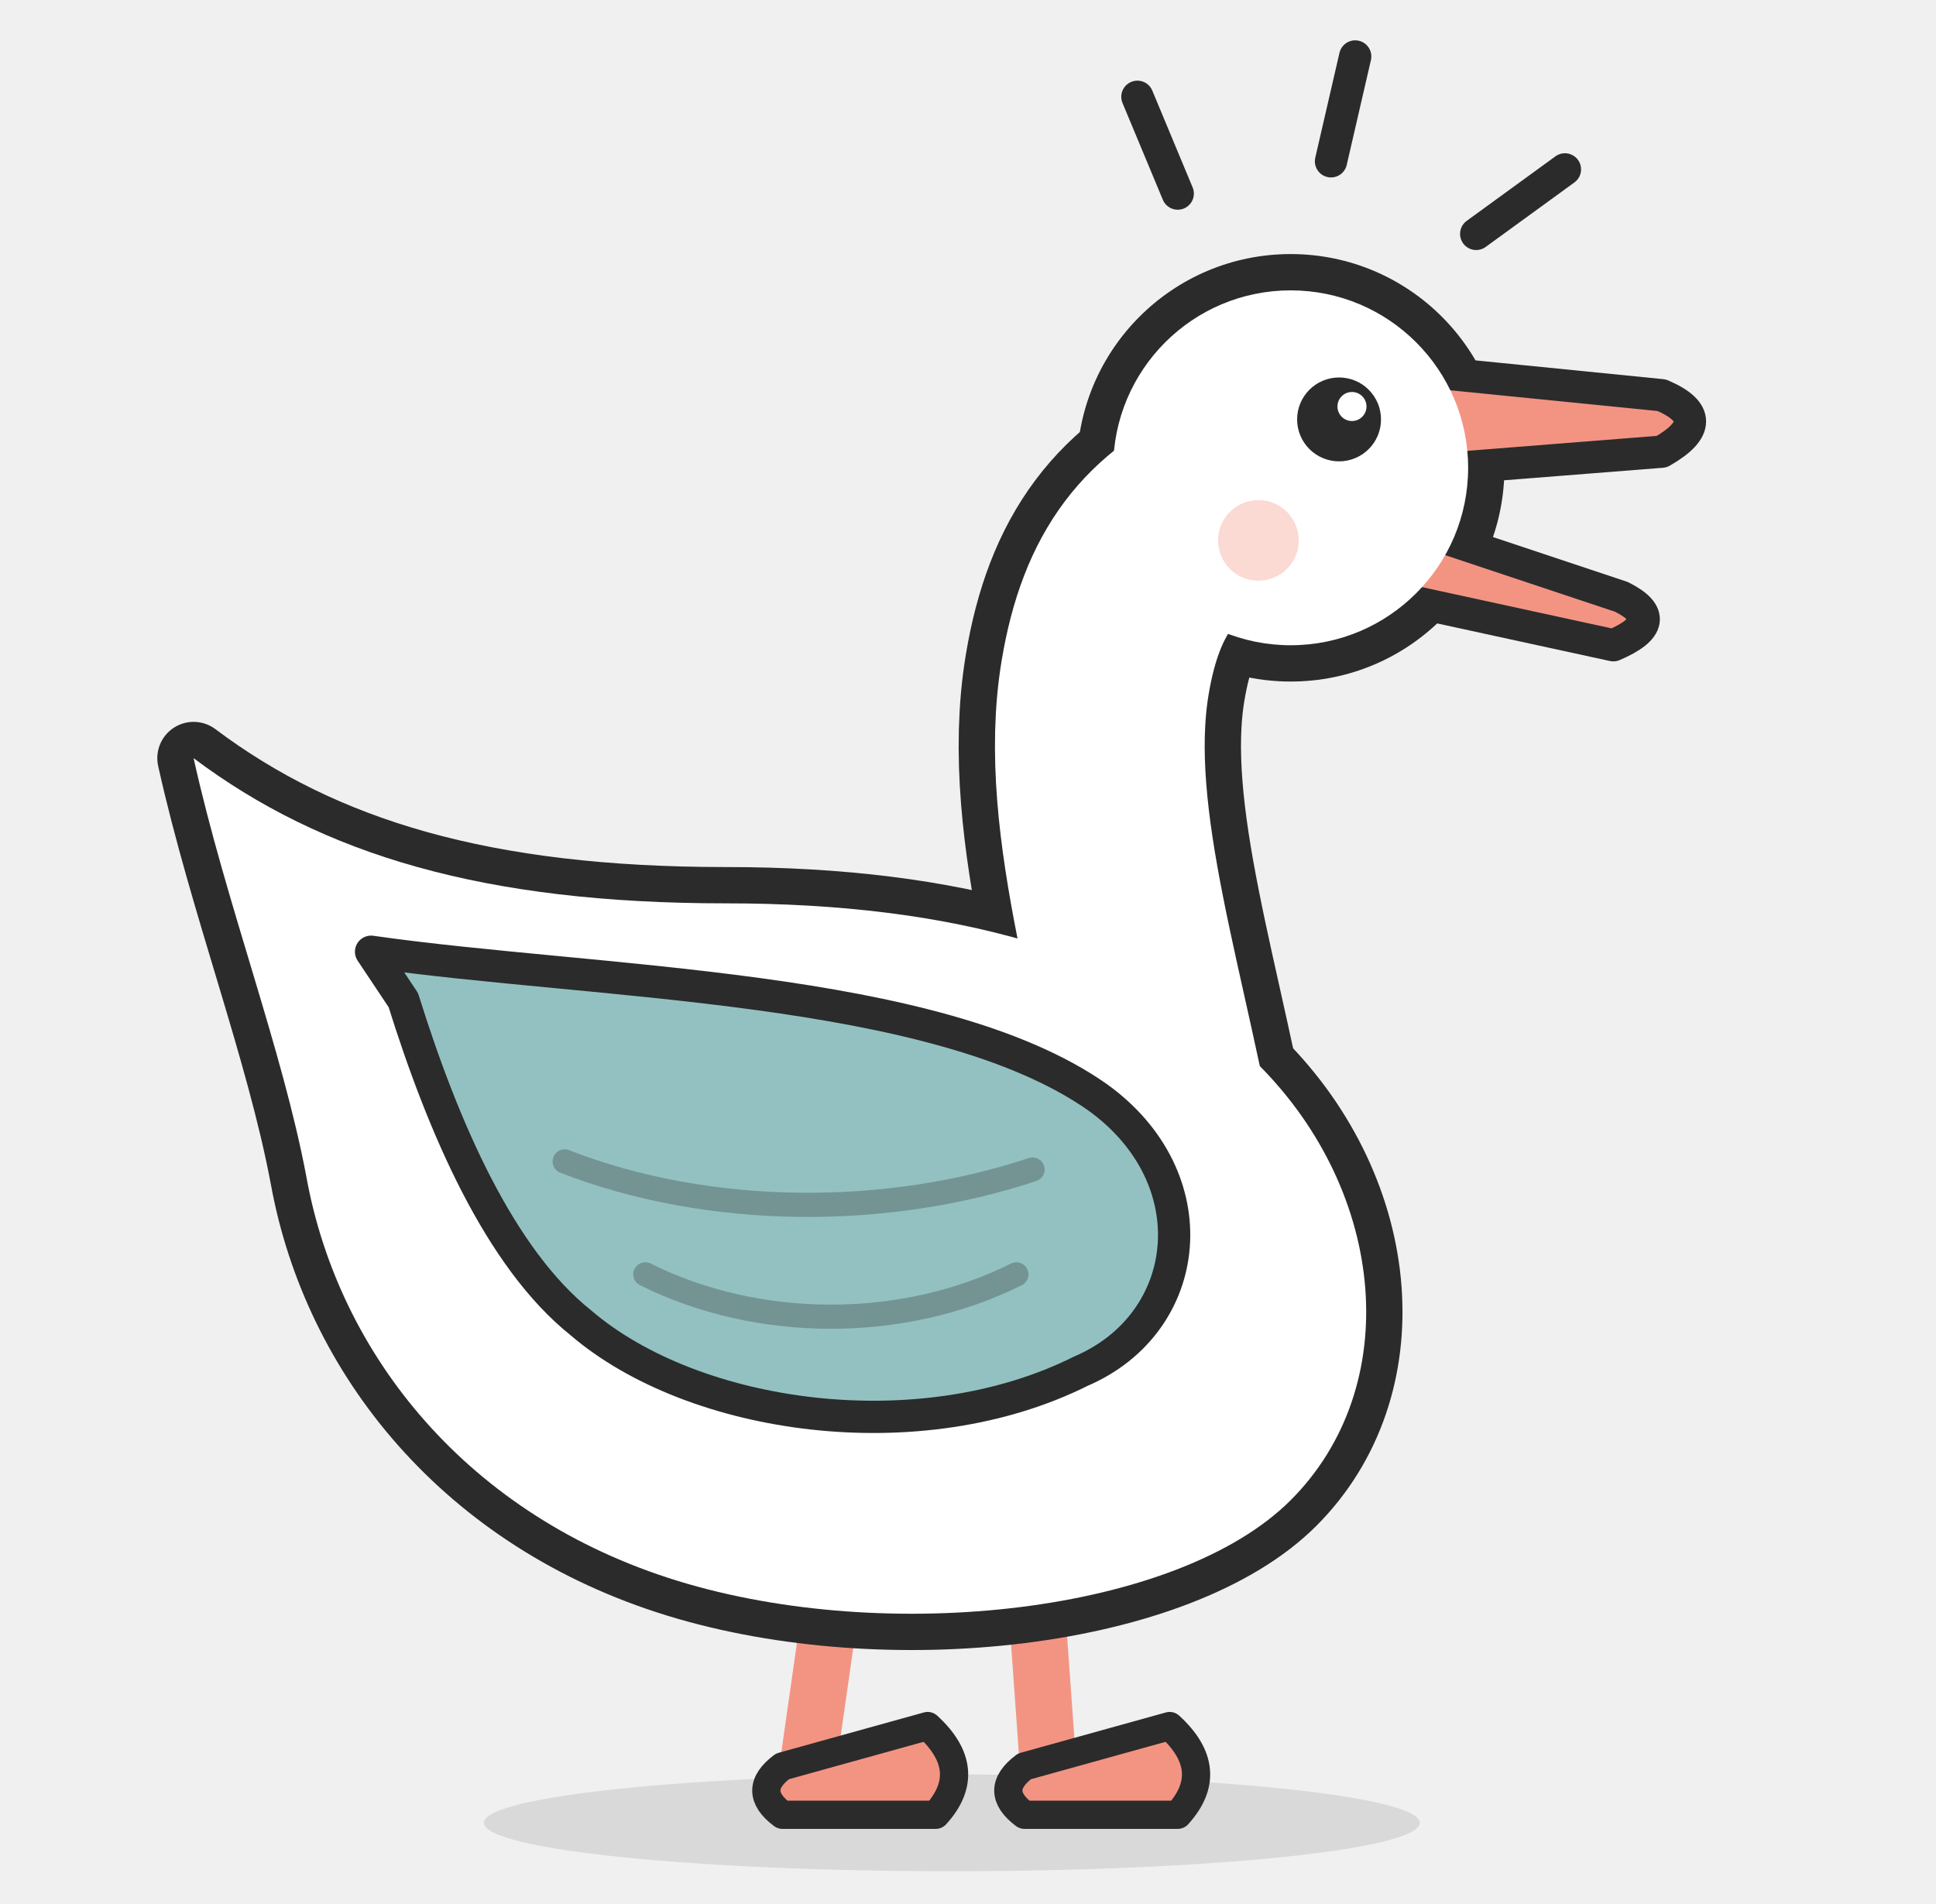
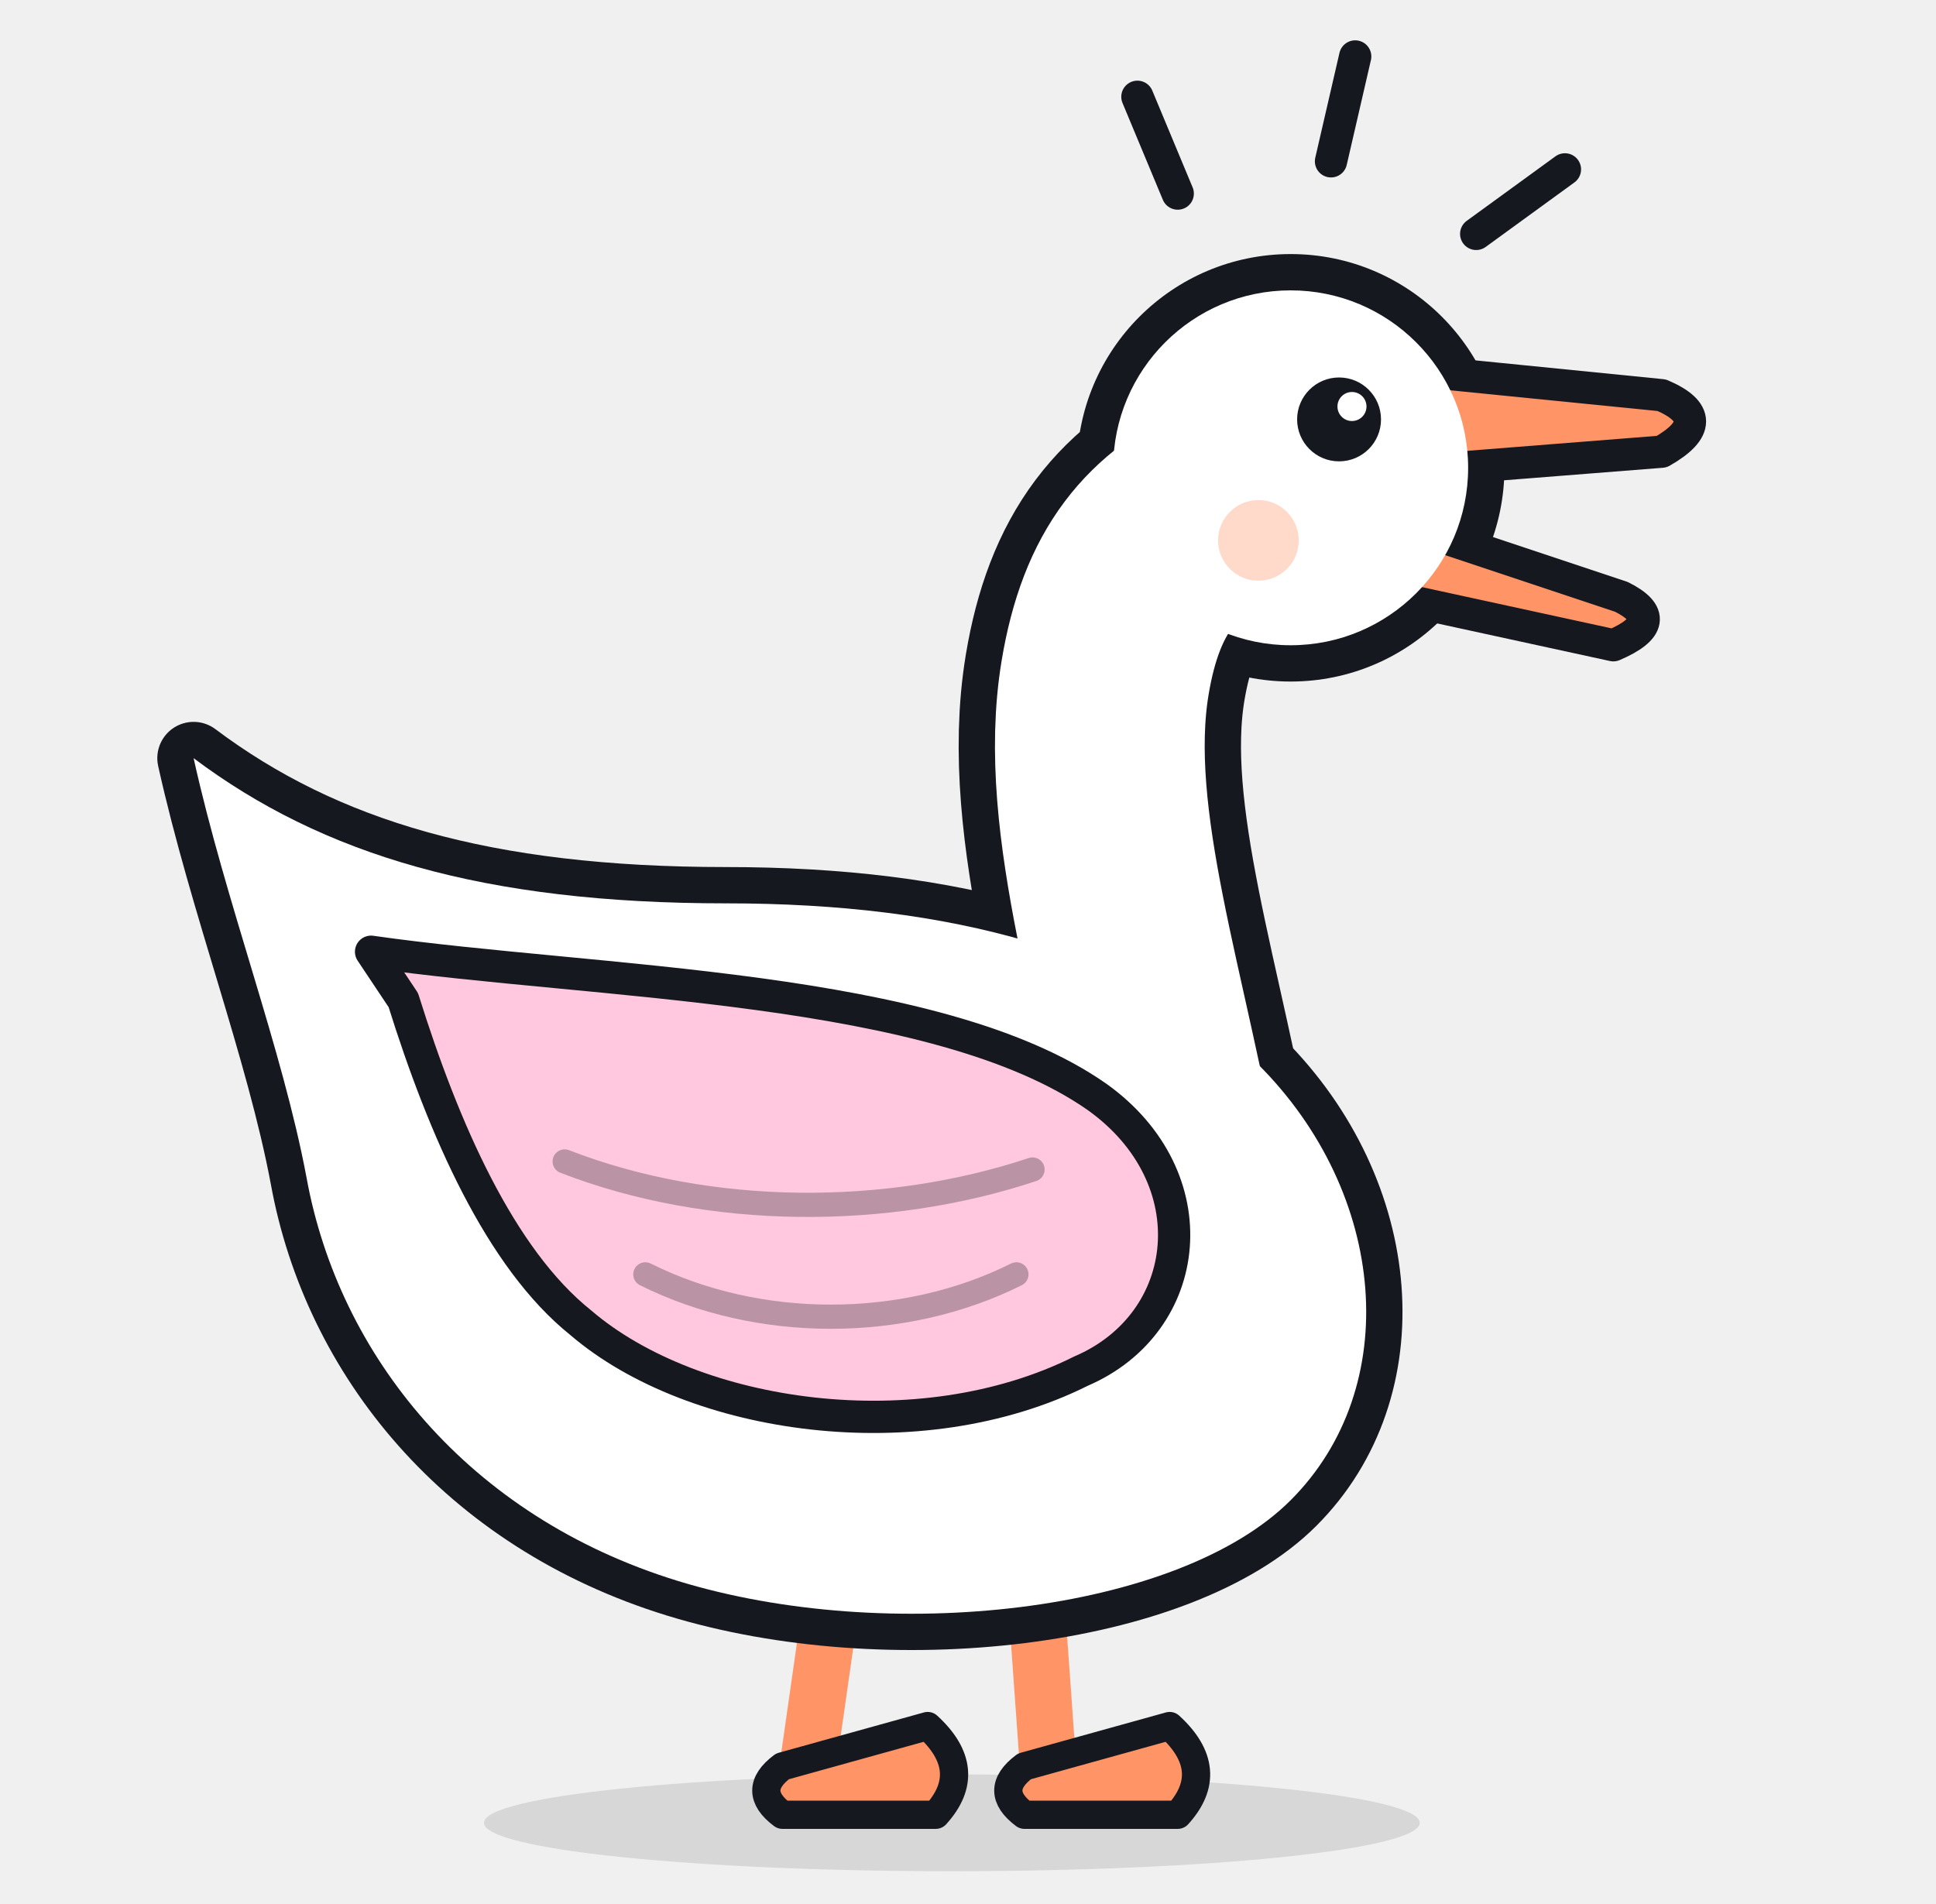
<svg xmlns="http://www.w3.org/2000/svg" width="480" height="472" class="gans" viewBox="0 -8 240 236" role="img" aria-label="Gans, alarm">
  <g>
-     <ellipse cx="118" cy="218" rx="58" ry="6" fill="#2b2b2b" opacity=".12" />
+     <ellipse cx="118" cy="218" rx="58" ry="6" fill="#16181f" opacity=".12" />
    <g class="gans-legs">
-       <path d="M104 184 L100 212" stroke="#f39483" stroke-width="7" stroke-linecap="round" />
-       <path d="M97 211 L115 206 Q121 211.5 116 217 L97 217 Q93 214 97 211 Z" fill="#f39483" stroke="#2b2b2b" stroke-width="3.5" stroke-linejoin="round" />
-       <path d="M128 184 L130 212" stroke="#f39483" stroke-width="7" stroke-linecap="round" />
-       <path d="M127 211 L145 206 Q151 211.5 146 217 L127 217 Q123 214 127 211 Z" fill="#f39483" stroke="#2b2b2b" stroke-width="3.5" stroke-linejoin="round" />
+       <path d="M104 184 L100 212" stroke="#ff9466" stroke-width="7" stroke-linecap="round" />
+       <path d="M97 211 L115 206 Q121 211.5 116 217 L97 217 Q93 214 97 211 Z" fill="#ff9466" stroke="#16181f" stroke-width="3.5" stroke-linejoin="round" />
+       <path d="M128 184 L130 212" stroke="#ff9466" stroke-width="7" stroke-linecap="round" />
+       <path d="M127 211 L145 206 Q151 211.5 146 217 L127 217 Q123 214 127 211 Z" fill="#ff9466" stroke="#16181f" stroke-width="3.5" stroke-linejoin="round" />
    </g>
    <g class="gans-body">
-       <path d="M24 86 C40 98 60 104 90 104 C118 104 140 110 156 124 C172 140 174 164 160 178 C146 192 110 196 84 188 C58 180 42 160 38 138 C35 122 28 104 24 86 Z" fill="#2b2b2b" stroke="#2b2b2b" stroke-width="9" stroke-linejoin="round" />
-       <path d="M146 140 C142 116 134 94 137 76 C139 64 144 58 153 54" fill="none" stroke="#2b2b2b" stroke-width="35" stroke-linecap="round" />
+       <path d="M24 86 C40 98 60 104 90 104 C118 104 140 110 156 124 C172 140 174 164 160 178 C146 192 110 196 84 188 C58 180 42 160 38 138 C35 122 28 104 24 86 Z" fill="#16181f" stroke="#16181f" stroke-width="9" stroke-linejoin="round" />
+       <path d="M146 140 C142 116 134 94 137 76 C139 64 144 58 153 54" fill="none" stroke="#16181f" stroke-width="35" stroke-linecap="round" />
      <g class="gans-head">
-         <circle cx="160" cy="50" r="26.5" fill="#2b2b2b" />
+         <circle cx="160" cy="50" r="26.5" fill="#16181f" />
      </g>
      <path d="M24 86 C40 98 60 104 90 104 C118 104 140 110 156 124 C172 140 174 164 160 178 C146 192 110 196 84 188 C58 180 42 160 38 138 C35 122 28 104 24 86 Z" fill="#ffffff" />
      <path d="M146 140 C142 116 134 94 137 76 C139 64 144 58 153 54" fill="none" stroke="#ffffff" stroke-width="26" stroke-linecap="round" />
      <g class="gans-head">
        <g class="gans-beak">
-           <path d="M166 37 L206 41 Q213 44 206 48 L168 51 Z" fill="#f39483" stroke="#2b2b2b" stroke-width="4" stroke-linejoin="round" />
-           <path d="M168 55 L201 66 Q207 69 200 72 L166 64.6 Z" fill="#f39483" stroke="#2b2b2b" stroke-width="4" stroke-linejoin="round" />
+           <path d="M166 37 L206 41 Q213 44 206 48 L168 51 Z" fill="#ff9466" stroke="#16181f" stroke-width="4" stroke-linejoin="round" />
+           <path d="M168 55 L201 66 Q207 69 200 72 L166 64.6 Z" fill="#ff9466" stroke="#16181f" stroke-width="4" stroke-linejoin="round" />
        </g>
        <circle cx="160" cy="50" r="22" fill="#ffffff" />
        <g class="gans-eye">
-           <circle cx="166" cy="44" r="5.2" fill="#2b2b2b" />
+           <circle cx="166" cy="44" r="5.2" fill="#16181f" />
          <circle cx="167.6" cy="42.4" r="1.8" fill="#ffffff" />
        </g>
-         <circle cx="156" cy="59" r="5" fill="#f39483" opacity=".35" />
+         <circle cx="156" cy="59" r="5" fill="#ff9466" opacity=".35" />
      </g>
-       <path d="M46 110 C74 114 116 114 136 128 C150 138 148 156 134 162 C114 172 86 168 72 156 C62 148 55 132 50 116 Z" fill="#93c1c1" stroke="#2b2b2b" stroke-width="4" stroke-linejoin="round" />
-       <path d="M80 150 C94 157 112 157 126 150 M70 136 C88 143 110 143 128 137" fill="none" stroke="#2b2b2b" stroke-width="3" stroke-linecap="round" opacity=".3" />
+       <path d="M46 110 C74 114 116 114 136 128 C150 138 148 156 134 162 C114 172 86 168 72 156 C62 148 55 132 50 116 Z" fill="#ffc8de" stroke="#16181f" stroke-width="4" stroke-linejoin="round" />
+       <path d="M80 150 C94 157 112 157 126 150 M70 136 C88 143 110 143 128 137" fill="none" stroke="#16181f" stroke-width="3" stroke-linecap="round" opacity=".3" />
    </g>
-     <g stroke="#2b2b2b" stroke-width="4" stroke-linecap="round">
+     <g stroke="#16181f" stroke-width="4" stroke-linecap="round">
      <path d="M146 16 L141 4" />
      <path d="M165 12 L168 -1" />
      <path d="M183 21 L194 13" />
    </g>
  </g>
</svg>
